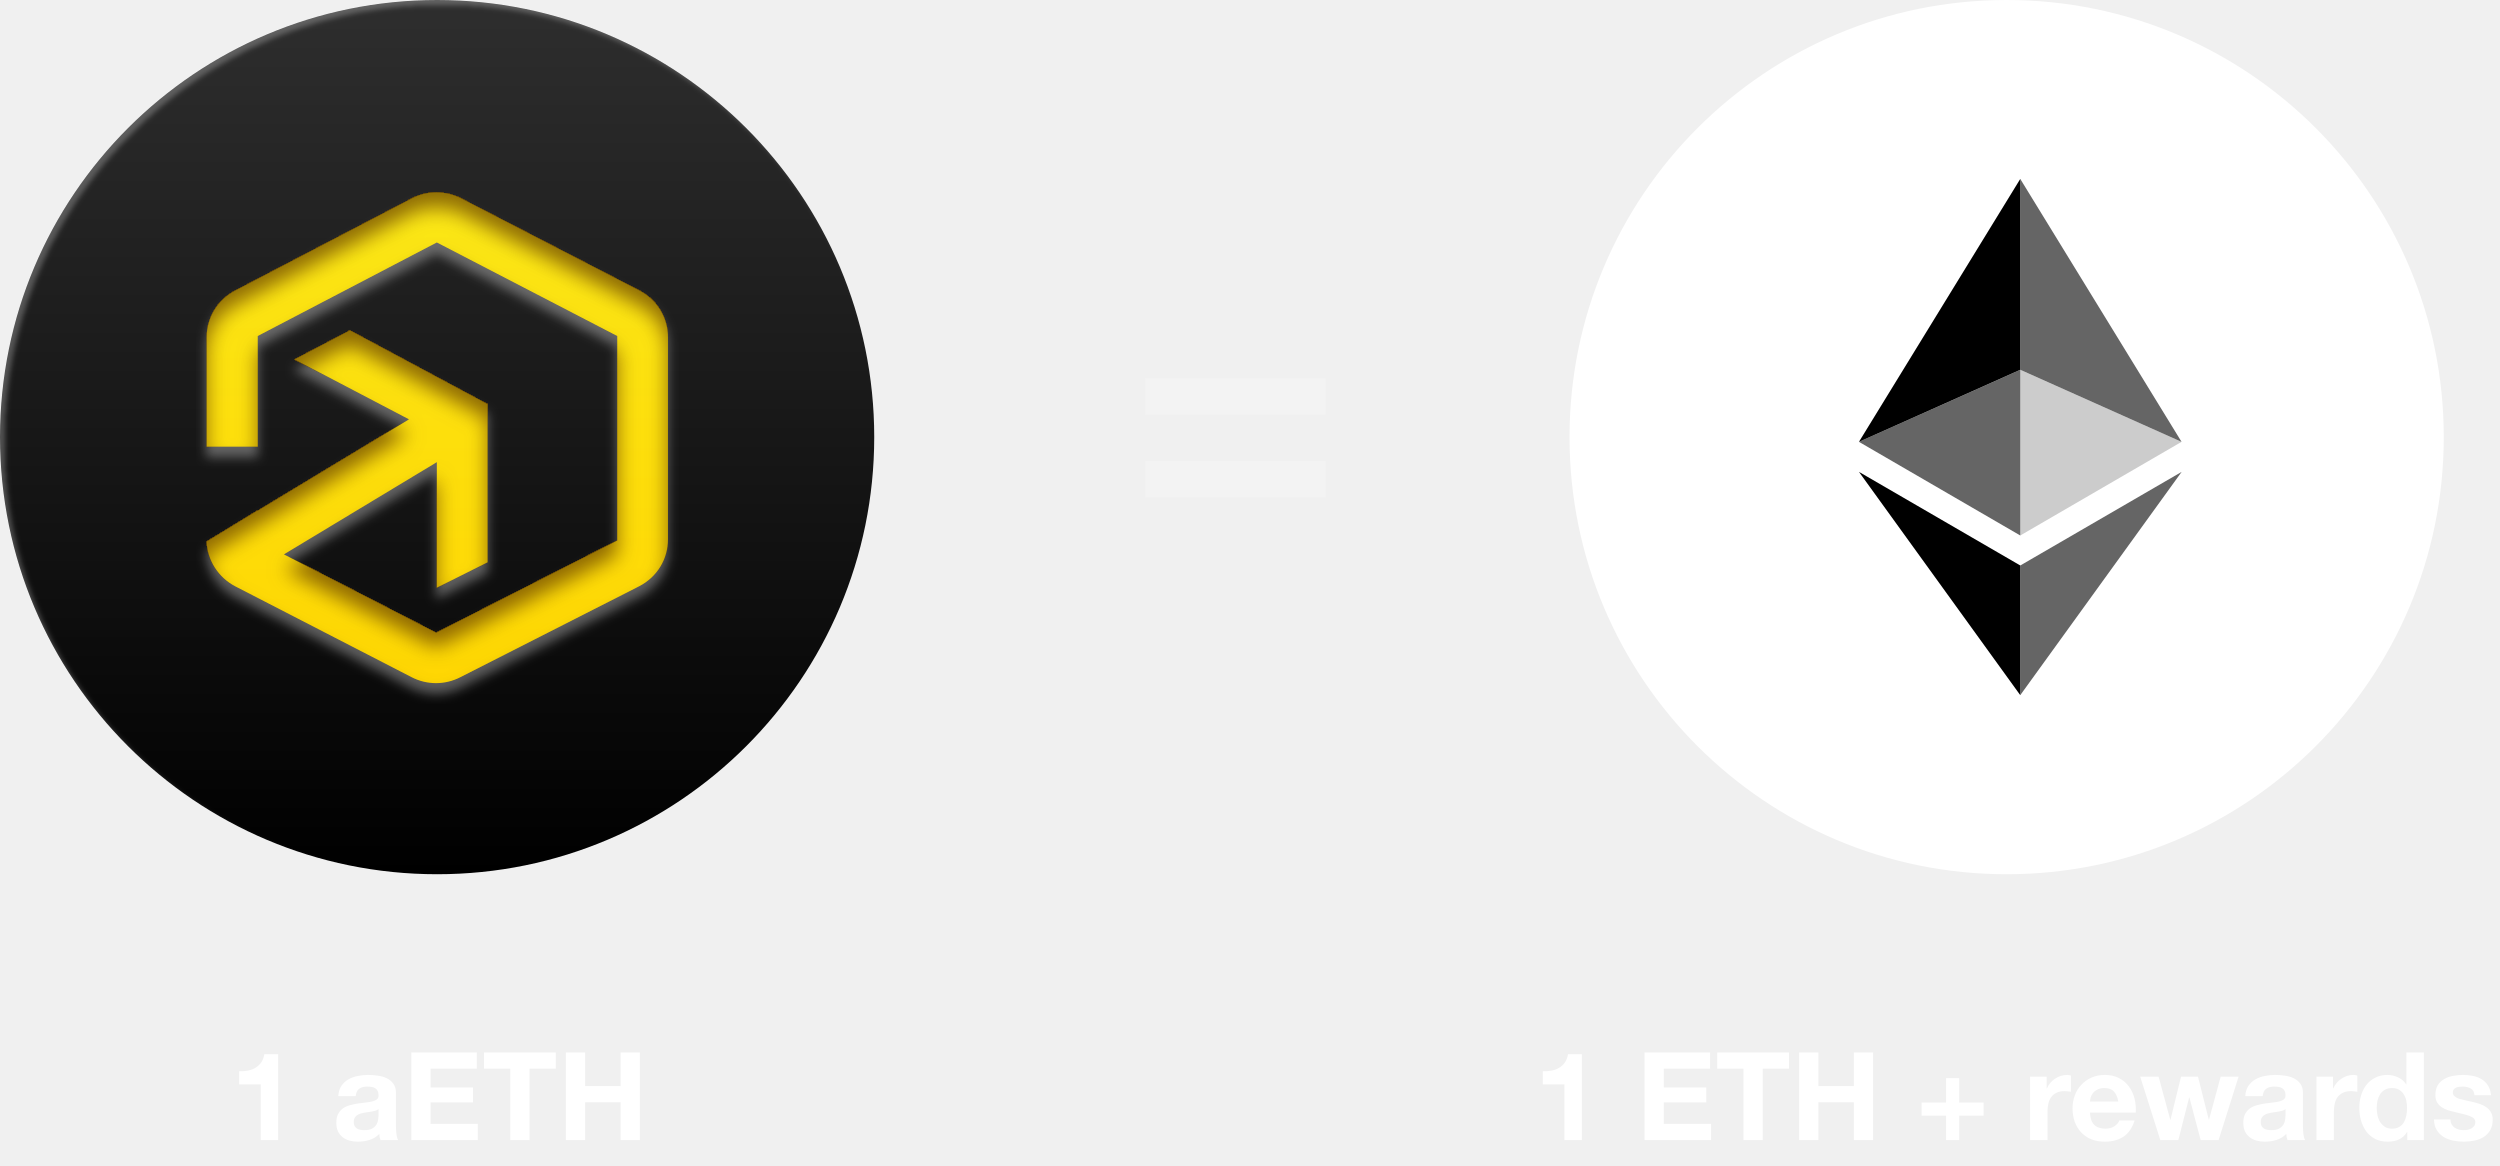
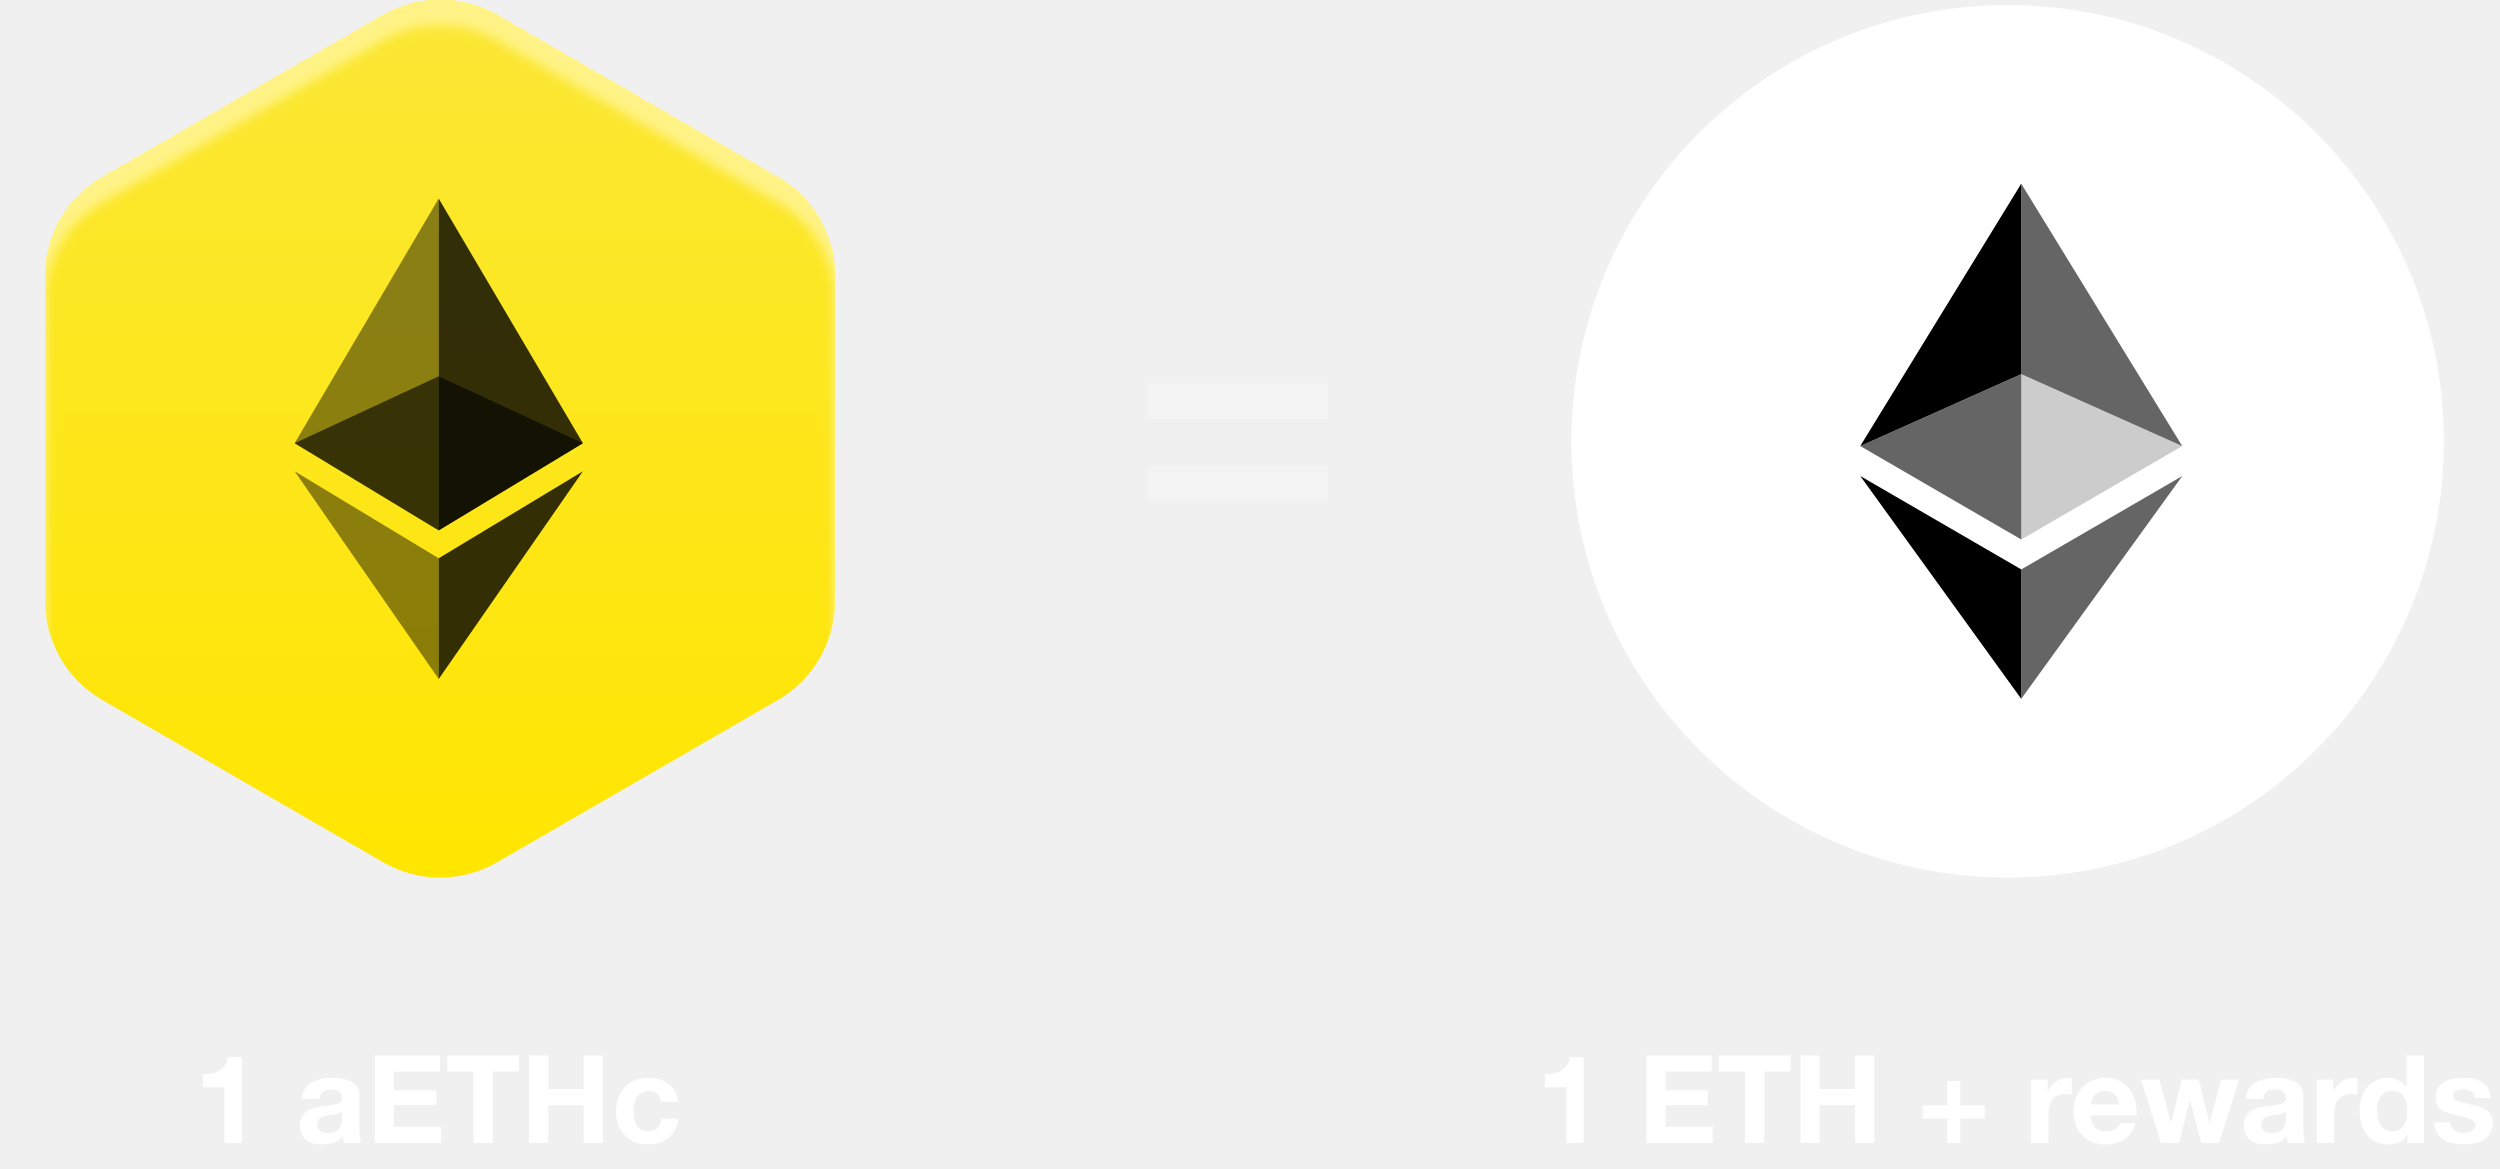
- <svg xmlns="http://www.w3.org/2000/svg" fill="none" viewBox="0 0 489 228">
-   <path fill="#fff" d="M54.408 223v-16.8h-2.712c-.096.64-.296 1.176-.6 1.608-.304.432-.68.784-1.128 1.056-.432.256-.928.44-1.488.552a8.47 8.47 0 01-1.704.12v2.568H51V223h3.408zm11.76-8.592c.048-.8.248-1.464.6-1.992s.8-.952 1.344-1.272a5.652 5.652 0 011.824-.672 10.05 10.05 0 012.064-.216c.624 0 1.256.048 1.896.144a5.57 5.57 0 011.752.504c.528.256.96.616 1.296 1.08.336.448.504 1.048.504 1.8v6.456c0 .56.032 1.096.096 1.608s.176.896.336 1.152h-3.456a7.815 7.815 0 01-.168-.576 8.277 8.277 0 01-.072-.624 4.441 4.441 0 01-1.92 1.176 7.706 7.706 0 01-2.256.336 6.095 6.095 0 01-1.656-.216 3.792 3.792 0 01-1.344-.672 3.243 3.243 0 01-.912-1.152c-.208-.464-.312-1.016-.312-1.656 0-.704.12-1.28.36-1.728.256-.464.576-.832.96-1.104.4-.272.848-.472 1.344-.6a13.192 13.192 0 011.536-.336 26.05 26.05 0 011.512-.192c.496-.048.936-.12 1.32-.216s.688-.232.912-.408c.224-.192.328-.464.312-.816 0-.368-.064-.656-.192-.864a1.128 1.128 0 00-.48-.504 1.565 1.565 0 00-.696-.24 4.566 4.566 0 00-.84-.072c-.672 0-1.2.144-1.584.432-.384.288-.608.768-.672 1.44h-3.408zm7.872 2.52a1.662 1.662 0 01-.552.312c-.208.064-.44.12-.696.168-.24.048-.496.088-.768.12s-.544.072-.816.12a6.734 6.734 0 00-.768.192c-.24.08-.456.192-.648.336-.176.128-.32.296-.432.504-.112.208-.168.472-.168.792 0 .304.056.56.168.768.112.208.264.376.456.504.192.112.416.192.672.24.256.048.52.072.792.072.672 0 1.192-.112 1.56-.336.368-.224.64-.488.816-.792.176-.32.28-.64.312-.96a5.45 5.45 0 00.072-.768v-1.272zm6.413-11.064V223H93.46v-3.168h-9.24v-4.2h8.304v-2.928H84.22v-3.672h9.048v-3.168H80.453zm19.354 3.168V223h3.768v-13.968h5.136v-3.168h-14.04v3.168h5.136zm10.88-3.168V223h3.768v-7.392h6.936V223h3.768v-17.136h-3.768v6.576h-6.936v-6.576h-3.768zM309.408 223v-16.8h-2.712c-.096.64-.296 1.176-.6 1.608-.304.432-.68.784-1.128 1.056-.432.256-.928.44-1.488.552a8.47 8.47 0 01-1.704.12v2.568H306V223h3.408zm12.264-17.136V223h13.008v-3.168h-9.24v-4.2h8.304v-2.928h-8.304v-3.672h9.048v-3.168h-12.816zm19.354 3.168V223h3.768v-13.968h5.136v-3.168h-14.04v3.168h5.136zm10.88-3.168V223h3.768v-7.392h6.936V223h3.768v-17.136h-3.768v6.576h-6.936v-6.576h-3.768zm31.309 9.792v-4.776h-2.568v4.776h-4.776v2.568h4.776V223h2.568v-4.776h4.776v-2.568h-4.776zm13.87-5.064V223h3.408v-5.592c0-.56.056-1.08.168-1.56.112-.48.296-.896.552-1.248a2.798 2.798 0 011.056-.864c.432-.208.96-.312 1.584-.312.208 0 .424.016.648.048.224.016.416.04.576.072v-3.168c-.272-.08-.52-.12-.744-.12a4.07 4.07 0 00-1.248.192c-.4.128-.776.312-1.128.552a3.88 3.88 0 00-.936.84c-.272.32-.488.672-.648 1.056h-.048v-2.304h-3.24zm17.258 4.872h-5.544a4.4 4.4 0 01.144-.816c.096-.304.248-.592.456-.864.224-.272.512-.496.864-.672.368-.192.824-.288 1.368-.288.832 0 1.448.224 1.848.672.416.448.704 1.104.864 1.968zm-5.544 2.16h8.952a8.76 8.76 0 00-.24-2.76 6.637 6.637 0 00-1.104-2.352 5.29 5.29 0 00-1.92-1.632c-.784-.416-1.704-.624-2.76-.624-.944 0-1.808.168-2.592.504-.768.336-1.432.8-1.992 1.392a5.955 5.955 0 00-1.296 2.064 7.237 7.237 0 00-.456 2.592c0 .96.144 1.84.432 2.64.304.8.728 1.488 1.272 2.064a5.62 5.62 0 001.992 1.344c.784.304 1.664.456 2.64.456 1.408 0 2.608-.32 3.6-.96.992-.64 1.728-1.704 2.208-3.192h-3c-.112.384-.416.752-.912 1.104-.496.336-1.088.504-1.776.504-.96 0-1.696-.248-2.208-.744-.512-.496-.792-1.296-.84-2.4zM433.957 223l3.912-12.408h-3.504l-2.28 8.4h-.048l-2.112-8.4h-3.312l-2.064 8.424h-.048l-2.28-8.424h-3.6L422.557 223h3.528l2.112-8.328h.048l2.208 8.328h3.504zm5.218-8.592c.048-.8.248-1.464.6-1.992s.8-.952 1.344-1.272a5.652 5.652 0 011.824-.672 10.05 10.05 0 012.064-.216c.624 0 1.256.048 1.896.144a5.57 5.57 0 011.752.504c.528.256.96.616 1.296 1.08.336.448.504 1.048.504 1.8v6.456c0 .56.032 1.096.096 1.608s.176.896.336 1.152h-3.456a7.815 7.815 0 01-.168-.576 8.277 8.277 0 01-.072-.624 4.441 4.441 0 01-1.92 1.176 7.706 7.706 0 01-2.256.336 6.095 6.095 0 01-1.656-.216 3.792 3.792 0 01-1.344-.672 3.243 3.243 0 01-.912-1.152c-.208-.464-.312-1.016-.312-1.656 0-.704.12-1.28.36-1.728.256-.464.576-.832.96-1.104.4-.272.848-.472 1.344-.6a13.192 13.192 0 011.536-.336 26.05 26.05 0 011.512-.192c.496-.048.936-.12 1.32-.216s.688-.232.912-.408c.224-.192.328-.464.312-.816 0-.368-.064-.656-.192-.864a1.128 1.128 0 00-.48-.504 1.565 1.565 0 00-.696-.24 4.566 4.566 0 00-.84-.072c-.672 0-1.2.144-1.584.432-.384.288-.608.768-.672 1.44h-3.408zm7.872 2.52a1.662 1.662 0 01-.552.312c-.208.064-.44.12-.696.168-.24.048-.496.088-.768.12s-.544.072-.816.12a6.734 6.734 0 00-.768.192c-.24.08-.456.192-.648.336-.176.128-.32.296-.432.504-.112.208-.168.472-.168.792 0 .304.056.56.168.768.112.208.264.376.456.504.192.112.416.192.672.24.256.048.52.072.792.072.672 0 1.192-.112 1.56-.336.368-.224.64-.488.816-.792.176-.32.28-.64.312-.96a5.45 5.45 0 00.072-.768v-1.272zm6.054-6.336V223h3.408v-5.592c0-.56.056-1.08.168-1.56.112-.48.296-.896.552-1.248a2.798 2.798 0 011.056-.864c.432-.208.96-.312 1.584-.312.208 0 .424.016.648.048.224.016.416.04.576.072v-3.168c-.272-.08-.52-.12-.744-.12a4.07 4.07 0 00-1.248.192c-.4.128-.776.312-1.128.552a3.88 3.88 0 00-.936.84c-.272.32-.488.672-.648 1.056h-.048v-2.304h-3.24zm17.714 6.168a7.57 7.57 0 01-.144 1.488c-.096.48-.256.912-.48 1.296a2.555 2.555 0 01-.912.888c-.368.224-.832.336-1.392.336-.528 0-.984-.112-1.368-.336a3.384 3.384 0 01-.936-.912 4.245 4.245 0 01-.528-1.296 6.318 6.318 0 01-.168-1.44c0-.512.048-1 .144-1.464.112-.48.28-.904.504-1.272.24-.368.552-.664.936-.888.384-.224.856-.336 1.416-.336.56 0 1.024.112 1.392.336.368.224.664.52.888.888.24.352.408.768.504 1.248.096.464.144.952.144 1.464zm.048 4.656V223h3.24v-17.136h-3.408v6.24h-.048a3.569 3.569 0 00-1.584-1.368 4.701 4.701 0 00-2.088-.48c-.912 0-1.712.184-2.4.552a5.14 5.14 0 00-1.728 1.416 6.575 6.575 0 00-1.032 2.064 8.528 8.528 0 00-.336 2.4c0 .864.112 1.696.336 2.496.24.8.584 1.512 1.032 2.136a5.203 5.203 0 001.752 1.464c.704.352 1.52.528 2.448.528.816 0 1.544-.144 2.184-.432.656-.304 1.184-.792 1.584-1.464h.048zm8.456-2.448h-3.24c.032.832.216 1.528.552 2.088.352.544.792.984 1.32 1.32.544.336 1.16.576 1.848.72.688.144 1.392.216 2.112.216.704 0 1.392-.072 2.064-.216a5.097 5.097 0 001.824-.696 3.864 3.864 0 001.272-1.32c.336-.56.504-1.248.504-2.064 0-.576-.112-1.056-.336-1.44-.224-.4-.52-.728-.888-.984a4.535 4.535 0 00-1.272-.648c-.464-.16-.944-.296-1.44-.408-.48-.112-.952-.216-1.416-.312-.464-.096-.88-.2-1.248-.312a2.769 2.769 0 01-.864-.48.935.935 0 01-.336-.744c0-.256.064-.456.192-.6.128-.16.28-.28.456-.36.192-.08.4-.128.624-.144.224-.032.432-.048.624-.048.608 0 1.136.12 1.584.36.448.224.696.664.744 1.32h3.24c-.064-.768-.264-1.4-.6-1.896a3.729 3.729 0 00-1.224-1.224 5.172 5.172 0 00-1.704-.648 9.652 9.652 0 00-1.944-.192c-.672 0-1.328.064-1.968.192-.64.112-1.216.32-1.728.624a3.447 3.447 0 00-1.248 1.2c-.304.512-.456 1.168-.456 1.968 0 .544.112 1.008.336 1.392.224.368.52.68.888.936.368.24.784.44 1.248.6.48.144.968.272 1.464.384 1.216.256 2.16.512 2.832.768.688.256 1.032.64 1.032 1.152 0 .304-.072.56-.216.768a1.788 1.788 0 01-.552.48c-.208.112-.448.2-.72.264a4.035 4.035 0 01-1.728-.048c-.304-.08-.576-.2-.816-.36a2.32 2.32 0 01-.6-.648 2.024 2.024 0 01-.216-.96z" />
-   <path fill="#fff" d="M259.28 97.28H224v-7.14h35.28v7.14zm0-16.14H224V74h35.28v7.14z" opacity=".2" />
-   <path fill="#fff" d="M392.5 171c47.22 0 85.5-38.28 85.5-85.5S439.72 0 392.5 0 307 38.28 307 85.5s38.28 85.5 85.5 85.5z" />
-   <path fill="#000" fill-opacity=".602" d="M395.163 35v37.326l31.548 14.097L395.163 35z" />
-   <path fill="#000" d="M395.163 35l-31.552 51.423 31.552-14.097V35z" />
-   <path fill="#000" fill-opacity=".602" d="M395.163 110.611v25.362l31.569-43.676-31.569 18.314z" />
-   <path fill="#000" d="M395.163 135.973v-25.366l-31.552-18.31 31.552 43.676z" />
-   <path fill="#000" fill-opacity=".2" d="M395.163 104.742l31.548-18.318-31.548-14.088v32.406z" />
-   <path fill="#000" fill-opacity=".602" d="M363.611 86.424l31.552 18.318V72.336l-31.552 14.088z" />
+ <svg xmlns="http://www.w3.org/2000/svg" width="490" height="229" viewBox="0 0 490 229" fill="none">
  <g filter="url(#filter0_i)">
-     <circle cx="85.5" cy="85.5" r="85.5" fill="url(#paint0_linear)" />
+     <path d="M75.089 2.996C82.002 -0.999 90.519 -0.999 97.432 2.996L152.489 34.814C159.402 38.809 163.66 46.192 163.66 54.182V117.818C163.66 125.808 159.402 133.191 152.489 137.186L97.432 169.004C90.519 172.999 82.002 172.999 75.089 169.004L20.032 137.186C13.119 133.191 8.86 125.808 8.86 117.818V54.182C8.86 46.192 13.119 38.809 20.032 34.814L75.089 2.996Z" fill="url(#paint0_linear)" />
  </g>
-   <g filter="url(#filter1_di)">
-     <path fill="url(#paint1_linear)" d="M85.314 123.767L55.54 108.436l29.904-18.038v24.544l4.281-2.126 5.644-2.834V79.06l-26.92-14.43-10.833 5.67 22.38 11.724L50.35 99.932v-.064l-9.925 6.055c.13 3.672 2.27 7.022 5.579 8.761l34.51 17.78a10.382 10.382 0 009.534 0l34.964-17.78c3.502-1.804 5.643-5.282 5.643-9.212V65.983c0-3.865-2.141-7.344-5.579-9.147L90.179 38.798a10.541 10.541 0 00-4.8-1.16c-1.687 0-3.308.387-4.8 1.16L46.005 56.836c-3.438 1.803-5.579 5.282-5.579 9.147V87.37h9.99V65.725L85.444 47.43l.13.065 35.157 18.23v40.005l-35.417 18.037z" />
-   </g>
+   <path opacity="0.6" d="M85.983 103.957L114.251 86.87L85.983 73.75L57.749 86.87L85.983 103.957Z" fill="black" />
+   <path opacity="0.45" d="M85.983 73.749V38.914L57.749 86.869L85.983 103.956V73.749Z" fill="black" />
+   <path opacity="0.8" d="M85.982 103.956L114.25 86.869L85.982 38.914V73.749V103.956Z" fill="black" />
+   <path opacity="0.45" d="M85.983 109.421L57.749 92.369L85.983 133.086V109.421Z" fill="black" />
+   <path opacity="0.8" d="M114.25 92.369L85.982 109.421V133.086L114.25 92.369Z" fill="black" />
+   <path d="M47.408 224V207.2H44.696C44.6 207.84 44.4 208.376 44.096 208.808C43.792 209.24 43.416 209.592 42.968 209.864C42.536 210.12 42.04 210.304 41.48 210.416C40.936 210.512 40.368 210.552 39.776 210.536V213.104H44V224H47.408ZM59.168 215.408C59.216 214.608 59.416 213.944 59.768 213.416C60.12 212.888 60.568 212.464 61.112 212.144C61.656 211.824 62.264 211.6 62.936 211.472C63.624 211.328 64.312 211.256 65 211.256C65.624 211.256 66.256 211.304 66.896 211.4C67.536 211.48 68.12 211.648 68.648 211.904C69.176 212.16 69.608 212.52 69.944 212.984C70.28 213.432 70.448 214.032 70.448 214.784V221.24C70.448 221.8 70.48 222.336 70.544 222.848C70.608 223.36 70.72 223.744 70.88 224H67.424C67.36 223.808 67.304 223.616 67.256 223.424C67.224 223.216 67.2 223.008 67.184 222.8C66.64 223.36 66 223.752 65.264 223.976C64.528 224.2 63.776 224.312 63.008 224.312C62.416 224.312 61.864 224.24 61.352 224.096C60.84 223.952 60.392 223.728 60.008 223.424C59.624 223.12 59.32 222.736 59.096 222.272C58.888 221.808 58.784 221.256 58.784 220.616C58.784 219.912 58.904 219.336 59.144 218.888C59.4 218.424 59.72 218.056 60.104 217.784C60.504 217.512 60.952 217.312 61.448 217.184C61.96 217.04 62.472 216.928 62.984 216.848C63.496 216.768 64 216.704 64.496 216.656C64.992 216.608 65.432 216.536 65.816 216.44C66.2 216.344 66.504 216.208 66.728 216.032C66.952 215.84 67.056 215.568 67.04 215.216C67.04 214.848 66.976 214.56 66.848 214.352C66.736 214.128 66.576 213.96 66.368 213.848C66.176 213.72 65.944 213.64 65.672 213.608C65.416 213.56 65.136 213.536 64.832 213.536C64.16 213.536 63.632 213.68 63.248 213.968C62.864 214.256 62.64 214.736 62.576 215.408H59.168ZM67.04 217.928C66.896 218.056 66.712 218.16 66.488 218.24C66.28 218.304 66.048 218.36 65.792 218.408C65.552 218.456 65.296 218.496 65.024 218.528C64.752 218.56 64.48 218.6 64.208 218.648C63.952 218.696 63.696 218.76 63.44 218.84C63.2 218.92 62.984 219.032 62.792 219.176C62.616 219.304 62.472 219.472 62.36 219.68C62.248 219.888 62.192 220.152 62.192 220.472C62.192 220.776 62.248 221.032 62.36 221.24C62.472 221.448 62.624 221.616 62.816 221.744C63.008 221.856 63.232 221.936 63.488 221.984C63.744 222.032 64.008 222.056 64.28 222.056C64.952 222.056 65.472 221.944 65.84 221.72C66.208 221.496 66.48 221.232 66.656 220.928C66.832 220.608 66.936 220.288 66.968 219.968C67.016 219.648 67.04 219.392 67.04 219.2V217.928ZM73.453 206.864V224H86.461V220.832H77.221V216.632H85.525V213.704H77.221V210.032H86.269V206.864H73.453ZM92.807 210.032V224H96.575V210.032H101.711V206.864H87.671V210.032H92.807ZM103.687 206.864V224H107.455V216.608H114.391V224H118.159V206.864H114.391V213.44H107.455V206.864H103.687ZM126.996 224.312C126.052 224.312 125.196 224.16 124.428 223.856C123.66 223.536 123.004 223.096 122.46 222.536C121.916 221.976 121.492 221.312 121.188 220.544C120.884 219.76 120.732 218.904 120.732 217.976C120.732 217.016 120.868 216.128 121.14 215.312C121.428 214.48 121.844 213.768 122.388 213.176C122.932 212.568 123.596 212.096 124.38 211.76C125.164 211.424 126.06 211.256 127.068 211.256C127.804 211.256 128.508 211.352 129.18 211.544C129.868 211.736 130.476 212.032 131.004 212.432C131.548 212.816 131.988 213.304 132.324 213.896C132.66 214.488 132.852 215.176 132.9 215.96H129.564C129.34 214.536 128.5 213.824 127.044 213.824C126.5 213.824 126.044 213.952 125.676 214.208C125.308 214.448 125.004 214.768 124.764 215.168C124.54 215.552 124.38 215.984 124.284 216.464C124.188 216.944 124.14 217.408 124.14 217.856C124.14 218.304 124.188 218.76 124.284 219.224C124.38 219.688 124.532 220.112 124.74 220.496C124.964 220.864 125.26 221.168 125.628 221.408C125.996 221.648 126.444 221.768 126.972 221.768C127.788 221.768 128.412 221.544 128.844 221.096C129.292 220.632 129.572 220.016 129.684 219.248H132.972C132.748 220.896 132.108 222.152 131.052 223.016C129.996 223.88 128.644 224.312 126.996 224.312Z" fill="white" />
+   <path d="M310.408 224V207.2H307.696C307.6 207.84 307.4 208.376 307.096 208.808C306.792 209.24 306.416 209.592 305.968 209.864C305.536 210.12 305.04 210.304 304.48 210.416C303.936 210.512 303.368 210.552 302.776 210.536V213.104H307V224H310.408ZM322.672 206.864V224H335.68V220.832H326.44V216.632H334.744V213.704H326.44V210.032H335.488V206.864H322.672ZM342.026 210.032V224H345.794V210.032H350.93V206.864H336.89V210.032H342.026ZM352.906 206.864V224H356.674V216.608H363.61V224H367.378V206.864H363.61V213.44H356.674V206.864H352.906ZM384.215 216.656V211.88H381.647V216.656H376.871V219.224H381.647V224H384.215V219.224H388.991V216.656H384.215ZM398.085 211.592V224H401.493V218.408C401.493 217.848 401.549 217.328 401.661 216.848C401.773 216.368 401.957 215.952 402.213 215.6C402.485 215.232 402.837 214.944 403.269 214.736C403.701 214.528 404.229 214.424 404.853 214.424C405.061 214.424 405.277 214.44 405.501 214.472C405.725 214.488 405.917 214.512 406.077 214.544V211.376C405.805 211.296 405.557 211.256 405.333 211.256C404.901 211.256 404.485 211.32 404.085 211.448C403.685 211.576 403.309 211.76 402.957 212C402.605 212.224 402.293 212.504 402.021 212.84C401.749 213.16 401.533 213.512 401.373 213.896H401.325V211.592H398.085ZM415.343 216.464H409.799C409.815 216.224 409.863 215.952 409.943 215.648C410.039 215.344 410.191 215.056 410.399 214.784C410.623 214.512 410.911 214.288 411.263 214.112C411.631 213.92 412.087 213.824 412.631 213.824C413.463 213.824 414.079 214.048 414.479 214.496C414.895 214.944 415.183 215.6 415.343 216.464ZM409.799 218.624H418.751C418.815 217.664 418.735 216.744 418.511 215.864C418.287 214.984 417.919 214.2 417.407 213.512C416.911 212.824 416.271 212.28 415.487 211.88C414.703 211.464 413.783 211.256 412.727 211.256C411.783 211.256 410.919 211.424 410.135 211.76C409.367 212.096 408.703 212.56 408.143 213.152C407.583 213.728 407.151 214.416 406.847 215.216C406.543 216.016 406.391 216.88 406.391 217.808C406.391 218.768 406.535 219.648 406.823 220.448C407.127 221.248 407.551 221.936 408.095 222.512C408.639 223.088 409.303 223.536 410.087 223.856C410.871 224.16 411.751 224.312 412.727 224.312C414.135 224.312 415.335 223.992 416.327 223.352C417.319 222.712 418.055 221.648 418.535 220.16H415.535C415.423 220.544 415.119 220.912 414.623 221.264C414.127 221.6 413.535 221.768 412.847 221.768C411.887 221.768 411.151 221.52 410.639 221.024C410.127 220.528 409.847 219.728 409.799 218.624ZM434.957 224L438.869 211.592H435.365L433.085 219.992H433.037L430.925 211.592H427.613L425.549 220.016H425.501L423.221 211.592H419.621L423.557 224H427.085L429.197 215.672H429.245L431.453 224H434.957ZM440.175 215.408C440.223 214.608 440.423 213.944 440.775 213.416C441.127 212.888 441.575 212.464 442.119 212.144C442.663 211.824 443.271 211.6 443.943 211.472C444.631 211.328 445.319 211.256 446.007 211.256C446.631 211.256 447.263 211.304 447.903 211.4C448.543 211.48 449.127 211.648 449.655 211.904C450.183 212.16 450.615 212.52 450.951 212.984C451.287 213.432 451.455 214.032 451.455 214.784V221.24C451.455 221.8 451.487 222.336 451.551 222.848C451.615 223.36 451.727 223.744 451.887 224H448.431C448.367 223.808 448.311 223.616 448.263 223.424C448.231 223.216 448.207 223.008 448.191 222.8C447.647 223.36 447.007 223.752 446.271 223.976C445.535 224.2 444.783 224.312 444.015 224.312C443.423 224.312 442.871 224.24 442.359 224.096C441.847 223.952 441.399 223.728 441.015 223.424C440.631 223.12 440.327 222.736 440.103 222.272C439.895 221.808 439.791 221.256 439.791 220.616C439.791 219.912 439.911 219.336 440.151 218.888C440.407 218.424 440.727 218.056 441.111 217.784C441.511 217.512 441.959 217.312 442.455 217.184C442.967 217.04 443.479 216.928 443.991 216.848C444.503 216.768 445.007 216.704 445.503 216.656C445.999 216.608 446.439 216.536 446.823 216.44C447.207 216.344 447.511 216.208 447.735 216.032C447.959 215.84 448.063 215.568 448.047 215.216C448.047 214.848 447.983 214.56 447.855 214.352C447.743 214.128 447.583 213.96 447.375 213.848C447.183 213.72 446.951 213.64 446.679 213.608C446.423 213.56 446.143 213.536 445.839 213.536C445.167 213.536 444.639 213.68 444.255 213.968C443.871 214.256 443.647 214.736 443.583 215.408H440.175ZM448.047 217.928C447.903 218.056 447.719 218.16 447.495 218.24C447.287 218.304 447.055 218.36 446.799 218.408C446.559 218.456 446.303 218.496 446.031 218.528C445.759 218.56 445.487 218.6 445.215 218.648C444.959 218.696 444.703 218.76 444.447 218.84C444.207 218.92 443.991 219.032 443.799 219.176C443.623 219.304 443.479 219.472 443.367 219.68C443.255 219.888 443.199 220.152 443.199 220.472C443.199 220.776 443.255 221.032 443.367 221.24C443.479 221.448 443.631 221.616 443.823 221.744C444.015 221.856 444.239 221.936 444.495 221.984C444.751 222.032 445.015 222.056 445.287 222.056C445.959 222.056 446.479 221.944 446.847 221.72C447.215 221.496 447.487 221.232 447.663 220.928C447.839 220.608 447.943 220.288 447.975 219.968C448.023 219.648 448.047 219.392 448.047 219.2V217.928ZM454.101 211.592V224H457.509V218.408C457.509 217.848 457.565 217.328 457.677 216.848C457.789 216.368 457.973 215.952 458.229 215.6C458.501 215.232 458.853 214.944 459.285 214.736C459.717 214.528 460.245 214.424 460.869 214.424C461.077 214.424 461.293 214.44 461.517 214.472C461.741 214.488 461.933 214.512 462.093 214.544V211.376C461.821 211.296 461.573 211.256 461.349 211.256C460.917 211.256 460.501 211.32 460.101 211.448C459.701 211.576 459.325 211.76 458.973 212C458.621 212.224 458.309 212.504 458.037 212.84C457.765 213.16 457.549 213.512 457.389 213.896H457.341V211.592H454.101ZM471.815 217.76C471.815 218.272 471.767 218.768 471.671 219.248C471.575 219.728 471.415 220.16 471.191 220.544C470.967 220.912 470.663 221.208 470.279 221.432C469.911 221.656 469.447 221.768 468.887 221.768C468.359 221.768 467.903 221.656 467.519 221.432C467.151 221.192 466.839 220.888 466.583 220.52C466.343 220.136 466.167 219.704 466.055 219.224C465.943 218.744 465.887 218.264 465.887 217.784C465.887 217.272 465.935 216.784 466.031 216.32C466.143 215.84 466.311 215.416 466.535 215.048C466.775 214.68 467.087 214.384 467.471 214.16C467.855 213.936 468.327 213.824 468.887 213.824C469.447 213.824 469.911 213.936 470.279 214.16C470.647 214.384 470.943 214.68 471.167 215.048C471.407 215.4 471.575 215.816 471.671 216.296C471.767 216.76 471.815 217.248 471.815 217.76ZM471.863 222.416V224H475.103V206.864H471.695V213.104H471.647C471.263 212.496 470.735 212.04 470.063 211.736C469.407 211.416 468.711 211.256 467.975 211.256C467.063 211.256 466.263 211.44 465.575 211.808C464.887 212.16 464.311 212.632 463.847 213.224C463.399 213.816 463.055 214.504 462.815 215.288C462.591 216.056 462.479 216.856 462.479 217.688C462.479 218.552 462.591 219.384 462.815 220.184C463.055 220.984 463.399 221.696 463.847 222.32C464.311 222.928 464.895 223.416 465.599 223.784C466.303 224.136 467.119 224.312 468.047 224.312C468.863 224.312 469.591 224.168 470.231 223.88C470.887 223.576 471.415 223.088 471.815 222.416H471.863ZM480.319 219.968H477.079C477.111 220.8 477.295 221.496 477.631 222.056C477.983 222.6 478.423 223.04 478.951 223.376C479.495 223.712 480.111 223.952 480.799 224.096C481.487 224.24 482.191 224.312 482.911 224.312C483.615 224.312 484.303 224.24 484.975 224.096C485.663 223.968 486.271 223.736 486.799 223.4C487.327 223.064 487.751 222.624 488.071 222.08C488.407 221.52 488.575 220.832 488.575 220.016C488.575 219.44 488.463 218.96 488.239 218.576C488.015 218.176 487.719 217.848 487.351 217.592C486.983 217.32 486.559 217.104 486.079 216.944C485.615 216.784 485.135 216.648 484.639 216.536C484.159 216.424 483.687 216.32 483.223 216.224C482.759 216.128 482.343 216.024 481.975 215.912C481.623 215.784 481.335 215.624 481.111 215.432C480.887 215.24 480.775 214.992 480.775 214.688C480.775 214.432 480.839 214.232 480.967 214.088C481.095 213.928 481.247 213.808 481.423 213.728C481.615 213.648 481.823 213.6 482.047 213.584C482.271 213.552 482.479 213.536 482.671 213.536C483.279 213.536 483.807 213.656 484.255 213.896C484.703 214.12 484.951 214.56 484.999 215.216H488.239C488.175 214.448 487.975 213.816 487.639 213.32C487.319 212.808 486.911 212.4 486.415 212.096C485.919 211.792 485.351 211.576 484.711 211.448C484.087 211.32 483.439 211.256 482.767 211.256C482.095 211.256 481.439 211.32 480.799 211.448C480.159 211.56 479.583 211.768 479.071 212.072C478.559 212.36 478.143 212.76 477.823 213.272C477.519 213.784 477.367 214.44 477.367 215.24C477.367 215.784 477.479 216.248 477.703 216.632C477.927 217 478.223 217.312 478.591 217.568C478.959 217.808 479.375 218.008 479.839 218.168C480.319 218.312 480.807 218.44 481.303 218.552C482.519 218.808 483.463 219.064 484.135 219.32C484.823 219.576 485.167 219.96 485.167 220.472C485.167 220.776 485.095 221.032 484.951 221.24C484.807 221.432 484.623 221.592 484.399 221.72C484.191 221.832 483.951 221.92 483.679 221.984C483.423 222.032 483.175 222.056 482.935 222.056C482.599 222.056 482.271 222.016 481.951 221.936C481.647 221.856 481.375 221.736 481.135 221.576C480.895 221.4 480.695 221.184 480.535 220.928C480.391 220.656 480.319 220.336 480.319 219.968Z" fill="white" />
+   <path opacity="0.2" d="M260.28 98.28H225V91.14H260.28V98.28ZM260.28 82.14H225V75H260.28V82.14Z" fill="white" />
+   <path d="M393.5 172C440.72 172 479 133.72 479 86.5C479 39.28 440.72 1 393.5 1C346.28 1 308 39.28 308 86.5C308 133.72 346.28 172 393.5 172Z" fill="white" />
+   <path d="M396.163 36V73.326L427.711 87.423L396.163 36Z" fill="black" fill-opacity="0.602" />
+   <path d="M396.163 36L364.611 87.423L396.163 73.326V36Z" fill="black" />
+   <path d="M396.163 111.611V136.973L427.732 93.297L396.163 111.611Z" fill="black" fill-opacity="0.602" />
+   <path d="M396.163 136.973V111.606L364.611 93.297L396.163 136.973Z" fill="black" />
+   <path d="M396.163 105.743L427.711 87.425L396.163 73.336V105.743Z" fill="black" fill-opacity="0.2" />
+   <path d="M364.611 87.425L396.163 105.743V73.336L364.611 87.425Z" fill="black" fill-opacity="0.602" />
  <defs>
-     <linearGradient id="paint0_linear" x1="85.5" x2="85.5" y1="0" y2="171" gradientUnits="userSpaceOnUse">
-       <stop stop-color="#2E2E2E" />
-       <stop offset="1" />
+     <filter id="filter0_i" x="8.86" y="0" width="154.8" height="174" filterUnits="userSpaceOnUse" color-interpolation-filters="sRGB">
+       <feFlood flood-opacity="0" result="BackgroundImageFix" />
+       <feBlend mode="normal" in="SourceGraphic" in2="BackgroundImageFix" result="shape" />
+       <feColorMatrix in="SourceAlpha" type="matrix" values="0 0 0 0 0 0 0 0 0 0 0 0 0 0 0 0 0 0 127 0" result="hardAlpha" />
+       <feOffset dy="5" />
+       <feGaussianBlur stdDeviation="1" />
+       <feComposite in2="hardAlpha" operator="arithmetic" k2="-1" k3="1" />
+       <feColorMatrix type="matrix" values="0 0 0 0 1 0 0 0 0 0.952 0 0 0 0 0.529 0 0 0 1 0" />
+       <feBlend mode="normal" in2="shape" result="effect1_innerShadow" />
+     </filter>
+     <linearGradient id="paint0_linear" x1="86.26" y1="0" x2="86.26" y2="172" gradientUnits="userSpaceOnUse">
+       <stop stop-color="#FBE736" />
+       <stop offset="1" stop-color="#FFE600" />
    </linearGradient>
-     <linearGradient id="paint1_linear" x1="85.541" x2="85.541" y1="37.639" y2="143.584" gradientUnits="userSpaceOnUse">
-       <stop stop-color="#FBE716" />
-       <stop offset="1" stop-color="#FFD500" />
-     </linearGradient>
-     <filter id="filter0_i" width="172" height="172" x="0" y="0" color-interpolation-filters="sRGB" filterUnits="userSpaceOnUse">
-       <feFlood flood-opacity="0" result="BackgroundImageFix" />
-       <feBlend in="SourceGraphic" in2="BackgroundImageFix" result="shape" />
-       <feColorMatrix in="SourceAlpha" result="hardAlpha" values="0 0 0 0 0 0 0 0 0 0 0 0 0 0 0 0 0 0 127 0" />
-       <feOffset dx="1" dy="1" />
-       <feGaussianBlur stdDeviation=".5" />
-       <feComposite in2="hardAlpha" k2="-1" k3="1" operator="arithmetic" />
-       <feColorMatrix values="0 0 0 0 1 0 0 0 0 1 0 0 0 0 1 0 0 0 0.25 0" />
-       <feBlend in2="shape" result="effect1_innerShadow" />
-     </filter>
-     <filter id="filter1_di" width="94.23" height="99.985" x="38.426" y="37.639" color-interpolation-filters="sRGB" filterUnits="userSpaceOnUse">
-       <feFlood flood-opacity="0" result="BackgroundImageFix" />
-       <feColorMatrix in="SourceAlpha" values="0 0 0 0 0 0 0 0 0 0 0 0 0 0 0 0 0 0 127 0" />
-       <feOffset dy="2" />
-       <feGaussianBlur stdDeviation="1" />
-       <feColorMatrix values="0 0 0 0 1 0 0 0 0 1 0 0 0 0 1 0 0 0 0.33 0" />
-       <feBlend in2="BackgroundImageFix" result="effect1_dropShadow" />
-       <feBlend in="SourceGraphic" in2="effect1_dropShadow" result="shape" />
-       <feColorMatrix in="SourceAlpha" result="hardAlpha" values="0 0 0 0 0 0 0 0 0 0 0 0 0 0 0 0 0 0 127 0" />
-       <feOffset dy="3" />
-       <feGaussianBlur stdDeviation="2" />
-       <feComposite in2="hardAlpha" k2="-1" k3="1" operator="arithmetic" />
-       <feColorMatrix values="0 0 0 0 0.433 0 0 0 0 0.286 0 0 0 0 0 0 0 0 0.78 0" />
-       <feBlend in2="shape" result="effect2_innerShadow" />
-     </filter>
  </defs>
</svg>
